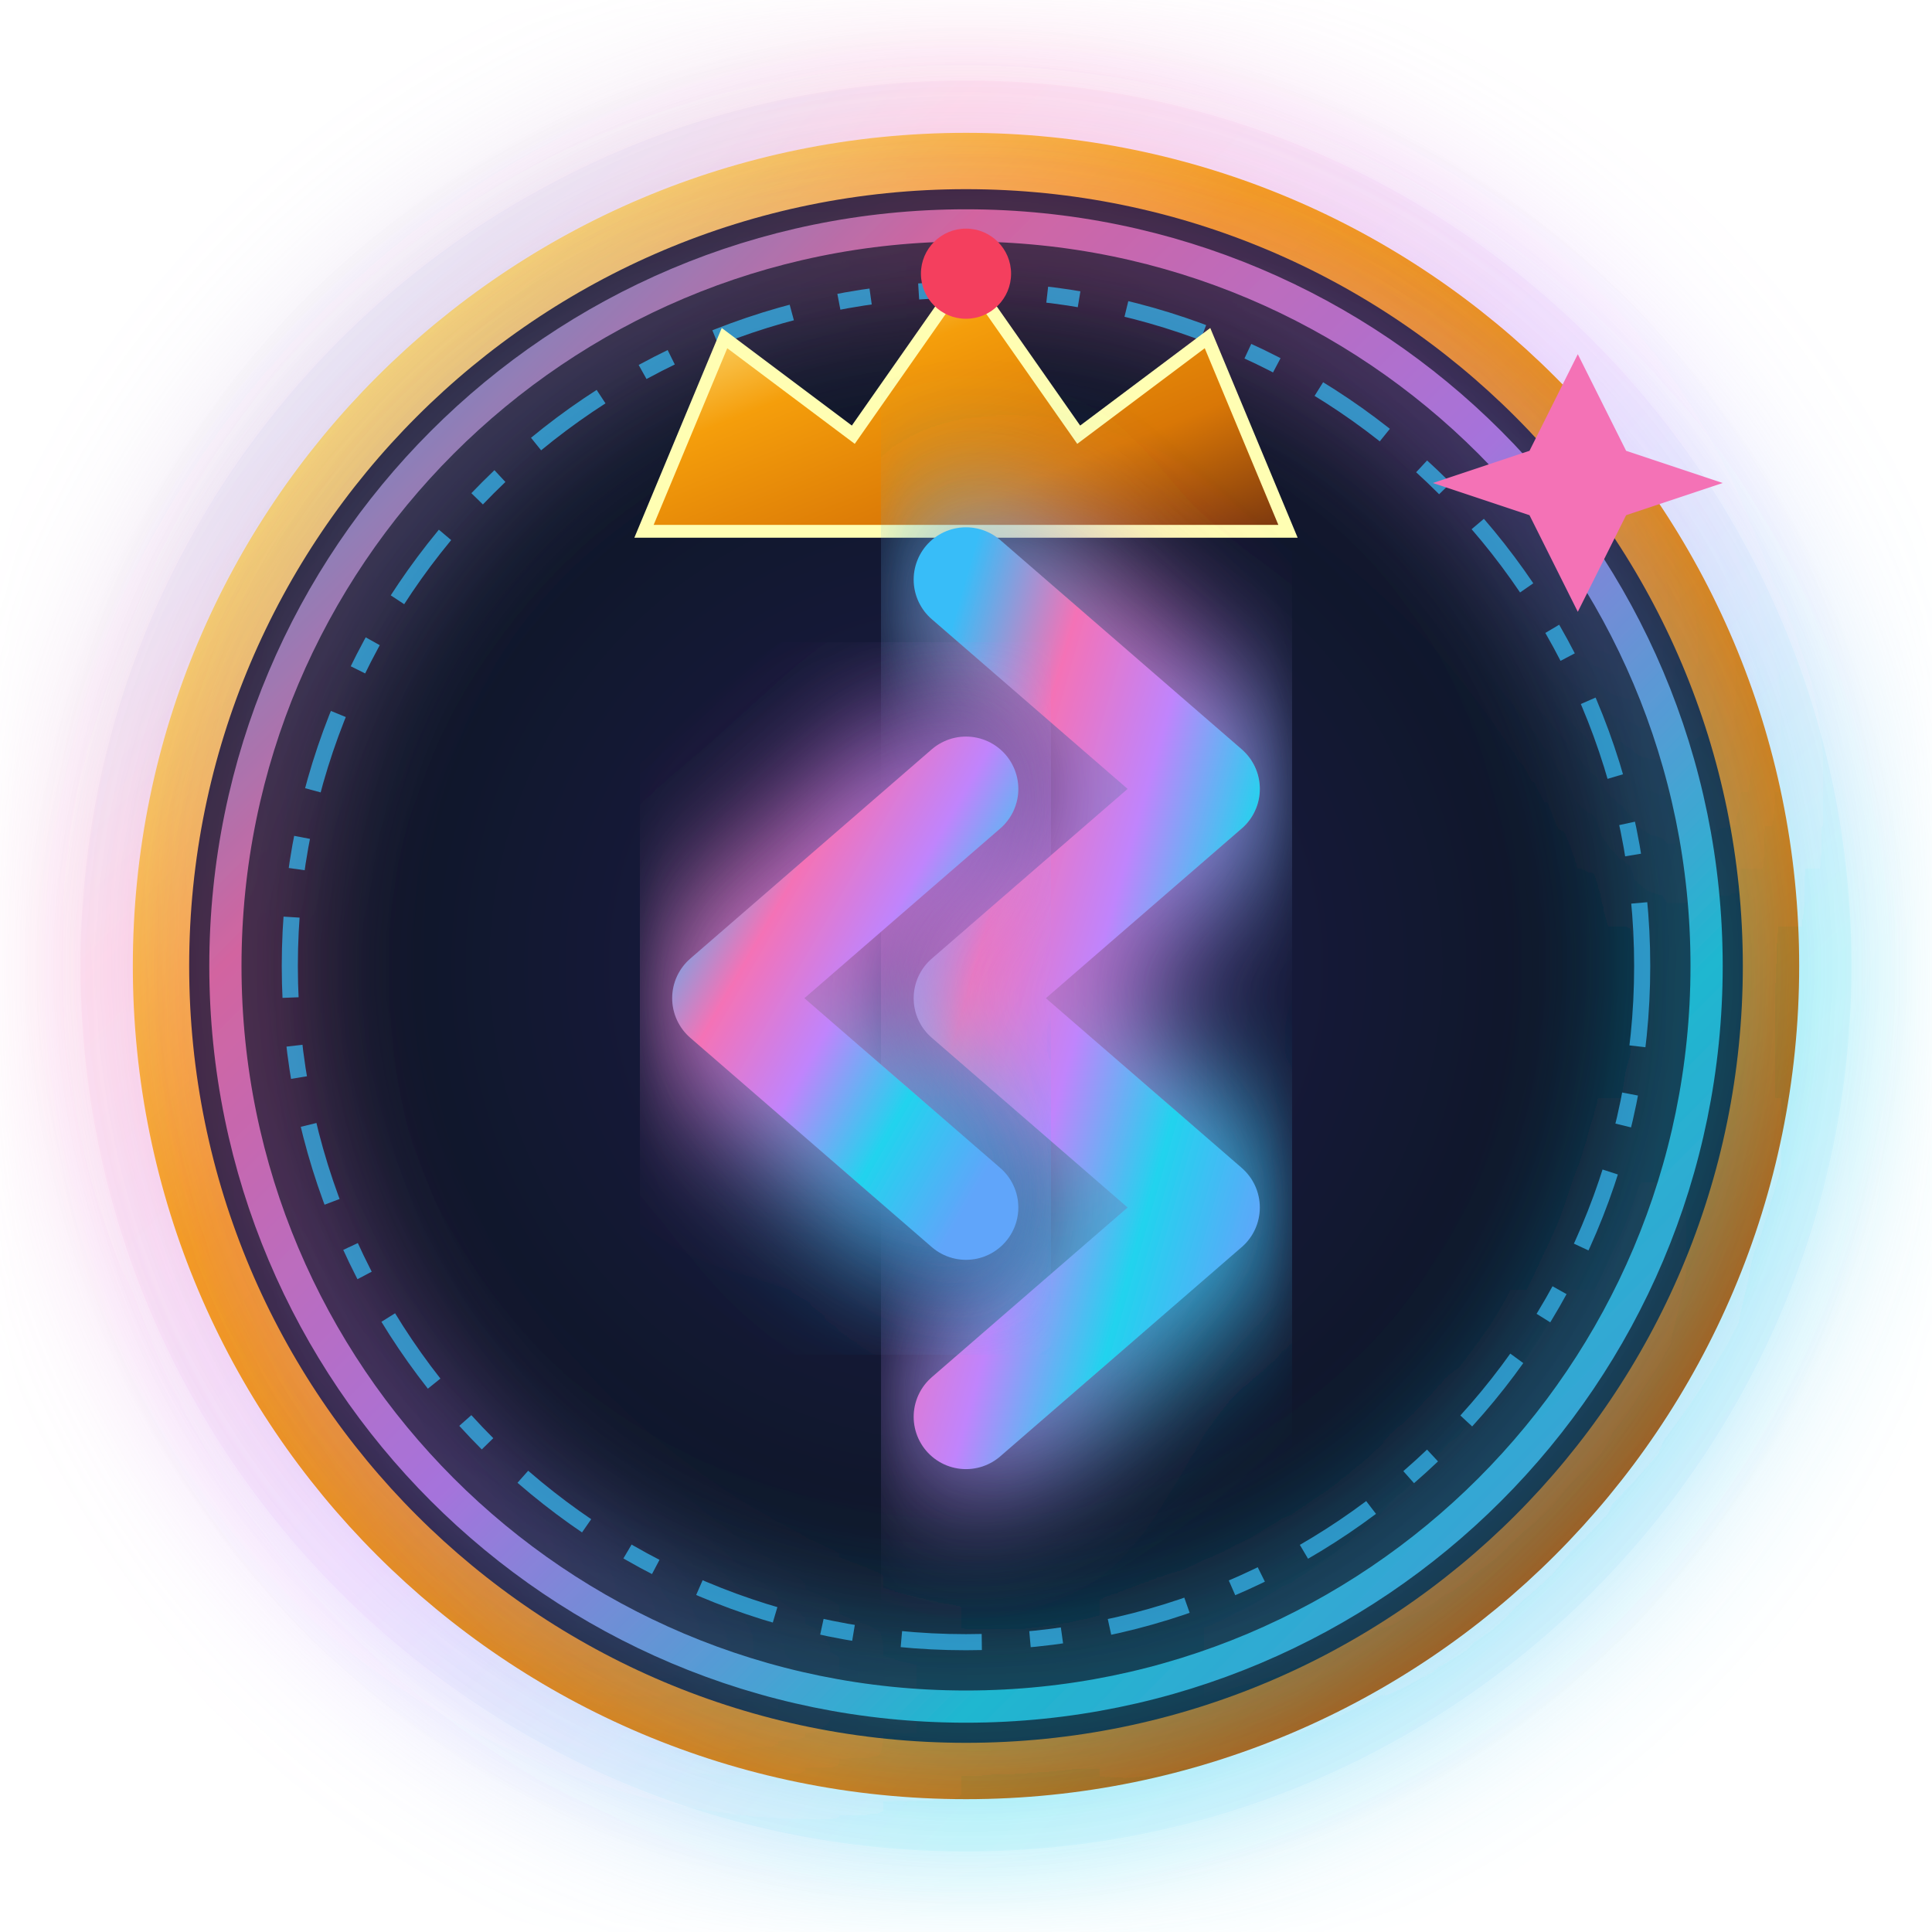
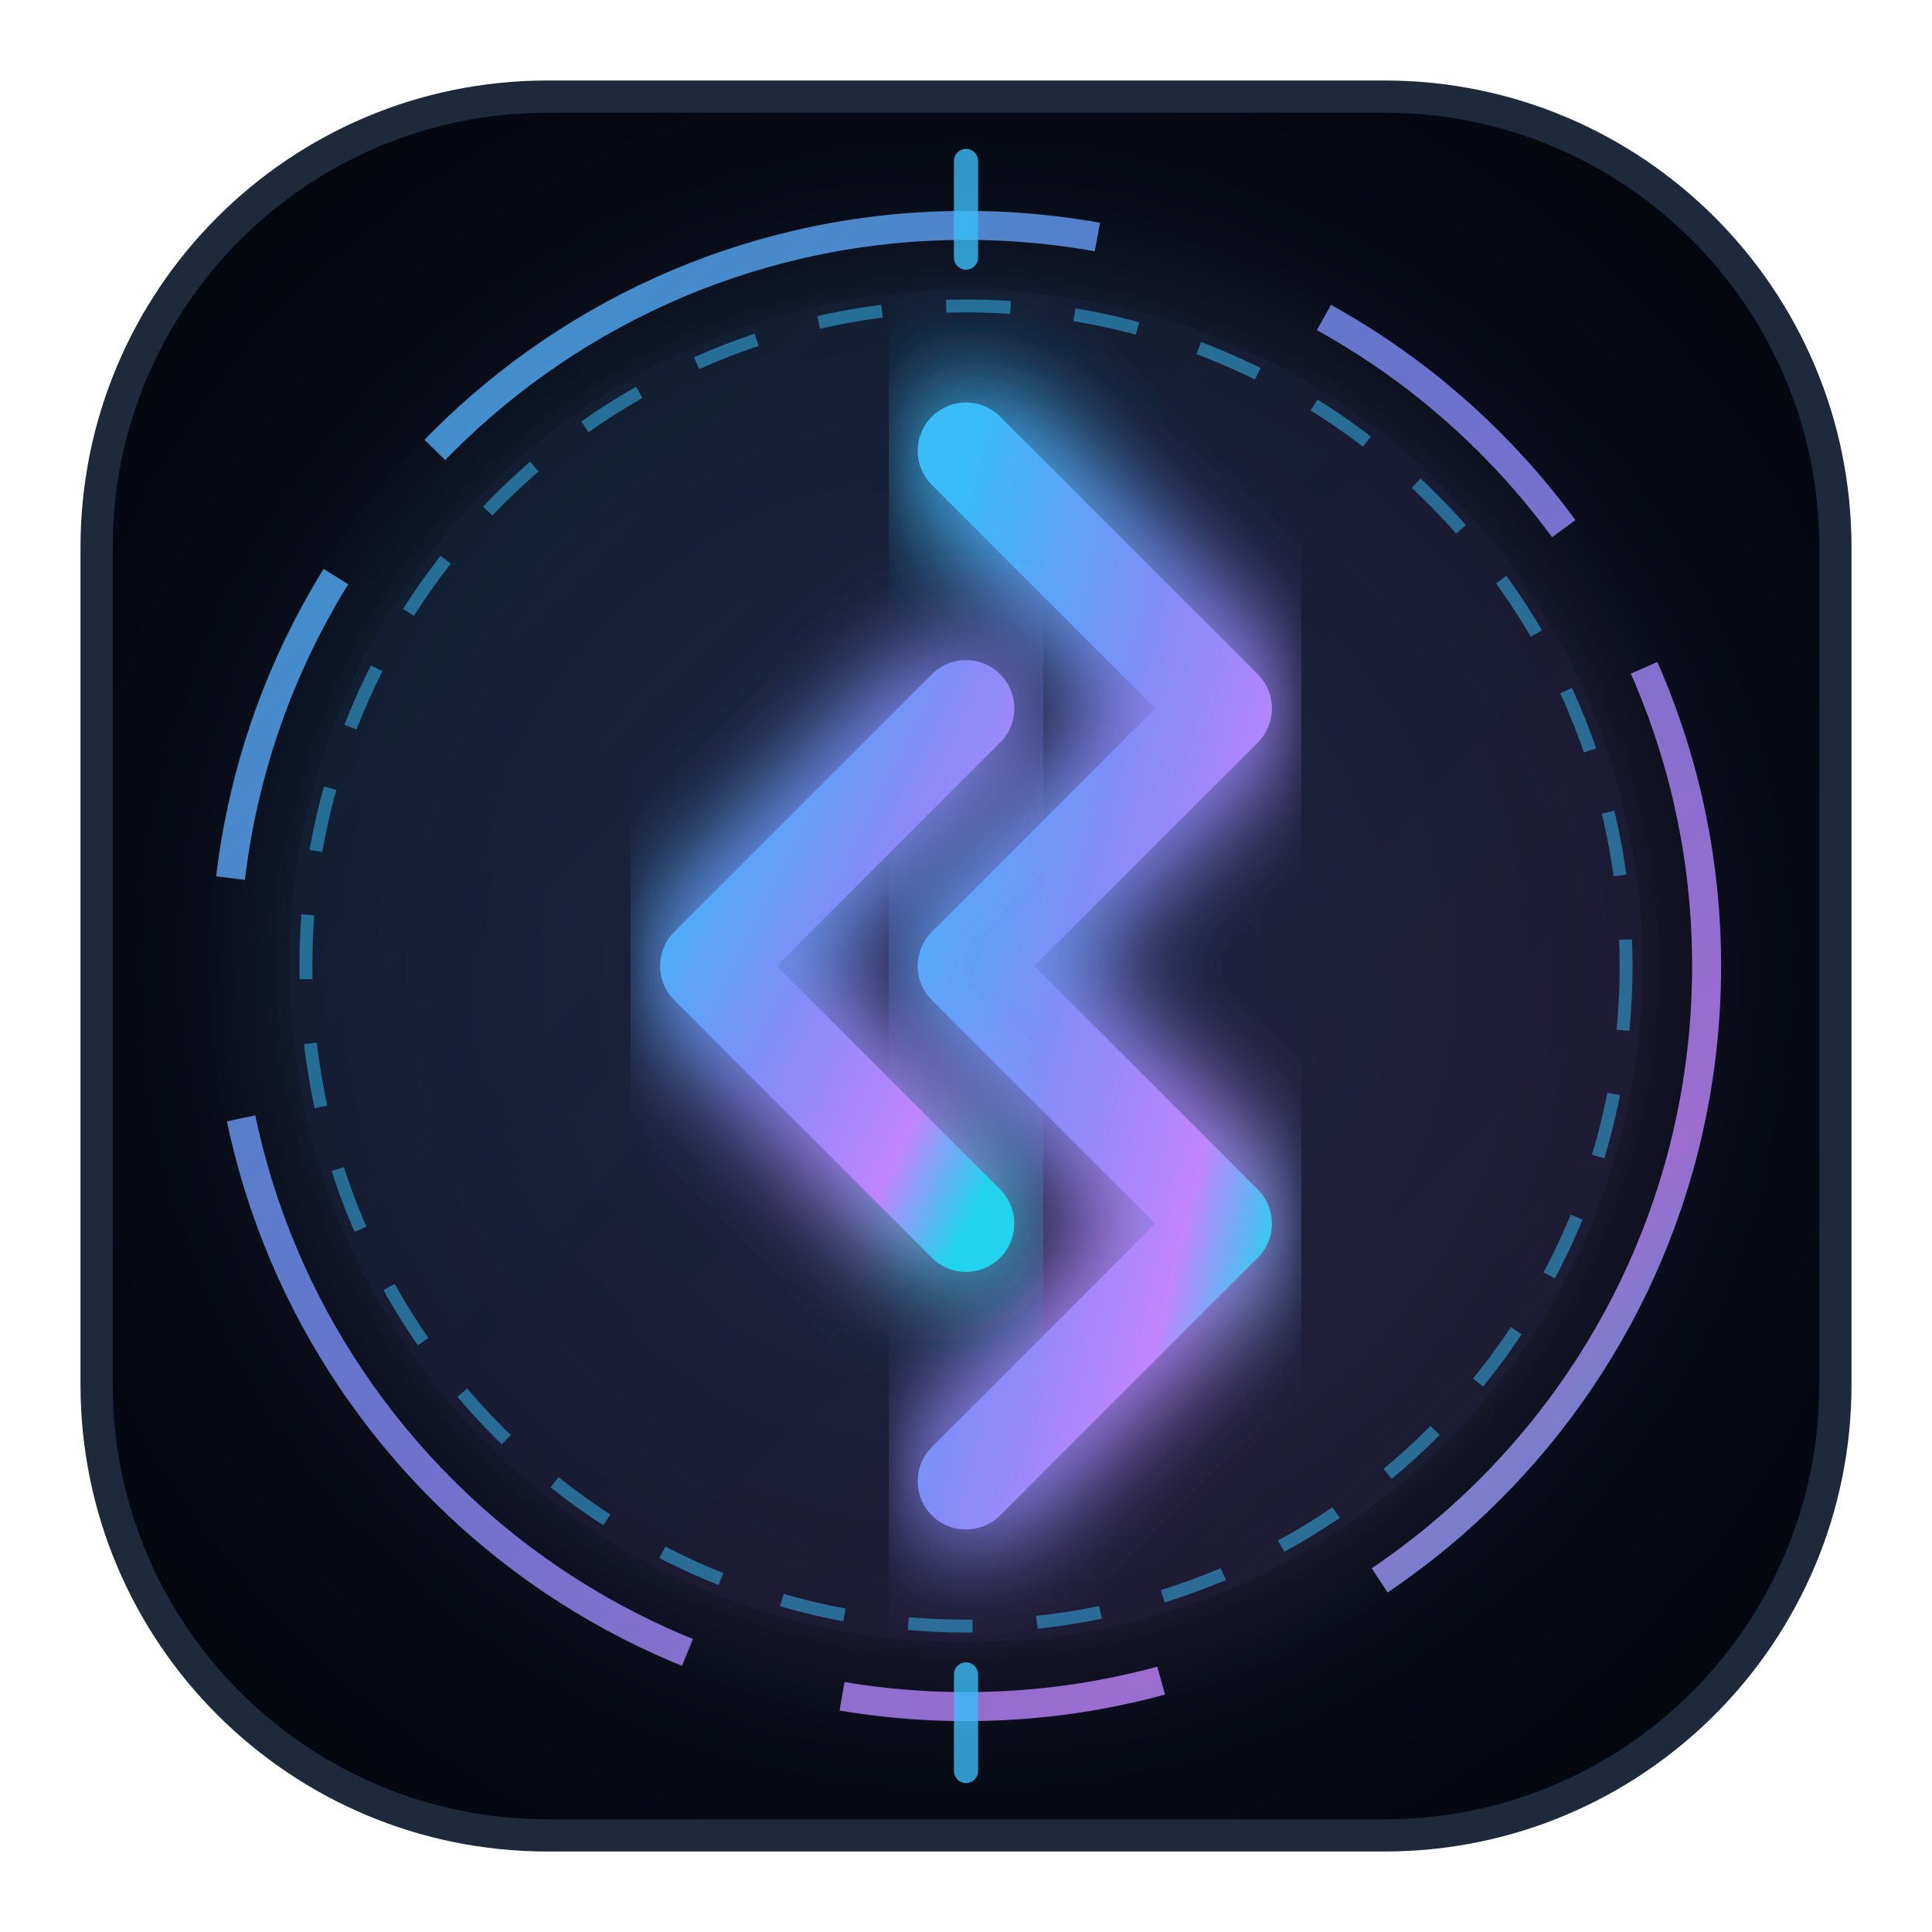
<svg xmlns="http://www.w3.org/2000/svg" viewBox="0 0 120 120" width="120" height="120">
  <defs>
-     <radialGradient id="holoSpaceV1" cx="50%" cy="50%" r="70%">
-       <stop offset="0%" stop-color="#1e1b4b" />
-       <stop offset="50%" stop-color="#0f172a" />
-       <stop offset="100%" stop-color="#030712" />
+     <radialGradient id="holoDarkSpaceV1" cx="50%" cy="50%" r="70%">
+       <stop offset="0%" stop-color="#0f172a" />
+       <stop offset="70%" stop-color="#070a14" />
+       <stop offset="100%" stop-color="#020408" />
    </radialGradient>
-     <linearGradient id="holoPrismV1" x1="0%" y1="0%" x2="100%" y2="100%">
+     <linearGradient id="pureHoloV1" x1="0%" y1="0%" x2="100%" y2="100%">
      <stop offset="0%" stop-color="#38bdf8" />
-       <stop offset="25%" stop-color="#f472b6" />
-       <stop offset="50%" stop-color="#c084fc" />
-       <stop offset="75%" stop-color="#22d3ee" />
-       <stop offset="100%" stop-color="#60a5fa" />
+       <stop offset="45%" stop-color="#818cf8" />
+       <stop offset="80%" stop-color="#c084fc" />
+       <stop offset="100%" stop-color="#22d3ee" />
    </linearGradient>
-     <linearGradient id="goldRoyalV1" x1="0%" y1="0%" x2="100%" y2="100%">
-       <stop offset="0%" stop-color="#fffeb3" />
-       <stop offset="35%" stop-color="#f59e0b" />
-       <stop offset="70%" stop-color="#d97706" />
-       <stop offset="100%" stop-color="#78350f" />
-     </linearGradient>
-     <filter id="holoGlowV1" x="-35%" y="-35%" width="170%" height="170%">
-       <feGaussianBlur stdDeviation="4.5" result="blur1" />
-       <feGaussianBlur stdDeviation="1.5" result="blur2" />
+     <filter id="pureHoloGlowV1" x="-30%" y="-30%" width="160%" height="160%">
+       <feGaussianBlur stdDeviation="3.5" result="blur1" />
+       <feGaussianBlur stdDeviation="1" result="blur2" />
      <feMerge>
        <feMergeNode in="blur1" />
        <feMergeNode in="blur2" />
        <feMergeNode in="SourceGraphic" />
      </feMerge>
    </filter>
  </defs>
-   <circle cx="60" cy="60" r="55" fill="url(#holoPrismV1)" opacity="0.22" filter="url(#holoGlowV1)" />
-   <circle cx="60" cy="60" r="50" fill="url(#holoSpaceV1)" stroke="url(#goldRoyalV1)" stroke-width="3.5" />
-   <circle cx="60" cy="60" r="46" fill="none" stroke="url(#holoPrismV1)" stroke-width="2" opacity="0.85" filter="url(#holoGlowV1)" />
-   <circle cx="60" cy="60" r="42" fill="none" stroke="#38bdf8" stroke-width="1" stroke-dasharray="5 3 2 3" opacity="0.7" />
-   <line x1="20" y1="42" x2="100" y2="42" stroke="url(#holoPrismV1)" stroke-width="0.6" opacity="0.4" />
-   <line x1="16" y1="54" x2="104" y2="54" stroke="url(#holoPrismV1)" stroke-width="0.8" opacity="0.5" />
-   <line x1="16" y1="66" x2="104" y2="66" stroke="url(#holoPrismV1)" stroke-width="0.8" opacity="0.5" />
-   <line x1="20" y1="78" x2="100" y2="78" stroke="url(#holoPrismV1)" stroke-width="0.6" opacity="0.4" />
-   <path d="M 40 33 L 45 21 L 53 27 L 60 17 L 67 27 L 75 21 L 80 33 Z" fill="url(#goldRoyalV1)" stroke="#fffeb3" stroke-width="0.8" />
-   <circle cx="60" cy="17" r="2.8" fill="#f43f5e" />
-   <path d="M 60 36 L 60 88" stroke="url(#holoPrismV1)" stroke-width="6.5" stroke-linecap="round" filter="url(#holoGlowV1)" />
-   <path d="M 60 36 L 75 49 L 60 62 L 75 75 L 60 88" stroke="url(#holoPrismV1)" stroke-width="6.5" stroke-linecap="round" stroke-linejoin="round" fill="none" filter="url(#holoGlowV1)" />
-   <path d="M 60 49 L 45 62 M 60 75 L 45 62" stroke="url(#holoPrismV1)" stroke-width="6.5" stroke-linecap="round" filter="url(#holoGlowV1)" />
-   <path d="M 98 22 L 101 28 L 107 30 L 101 32 L 98 38 L 95 32 L 89 30 L 95 28 Z" fill="#f472b6" />
+   <rect x="6" y="6" width="108" height="108" rx="28" fill="url(#holoDarkSpaceV1)" stroke="#1e293b" stroke-width="2" />
+   <circle cx="60" cy="60" r="42" fill="url(#pureHoloV1)" opacity="0.12" filter="url(#pureHoloGlowV1)" />
+   <circle cx="60" cy="60" r="46" fill="none" stroke="url(#pureHoloV1)" stroke-width="1.8" opacity="0.8" stroke-dasharray="45 15 20 10" />
+   <circle cx="60" cy="60" r="41" fill="none" stroke="#38bdf8" stroke-width="0.8" stroke-dasharray="4 4" opacity="0.5" />
+   <line x1="60" y1="10" x2="60" y2="16" stroke="#38bdf8" stroke-width="1.5" stroke-linecap="round" opacity="0.8" />
+   <line x1="60" y1="104" x2="60" y2="110" stroke="#38bdf8" stroke-width="1.5" stroke-linecap="round" opacity="0.8" />
+   <path d="M 60 28 L 60 92" stroke="url(#pureHoloV1)" stroke-width="6" stroke-linecap="round" filter="url(#pureHoloGlowV1)" />
+   <path d="M 60 28 L 76 44 L 60 60 L 76 76 L 60 92" stroke="url(#pureHoloV1)" stroke-width="6" stroke-linecap="round" stroke-linejoin="round" fill="none" filter="url(#pureHoloGlowV1)" />
+   <path d="M 60 44 L 44 60 M 60 76 L 44 60" stroke="url(#pureHoloV1)" stroke-width="6" stroke-linecap="round" filter="url(#pureHoloGlowV1)" />
</svg>
